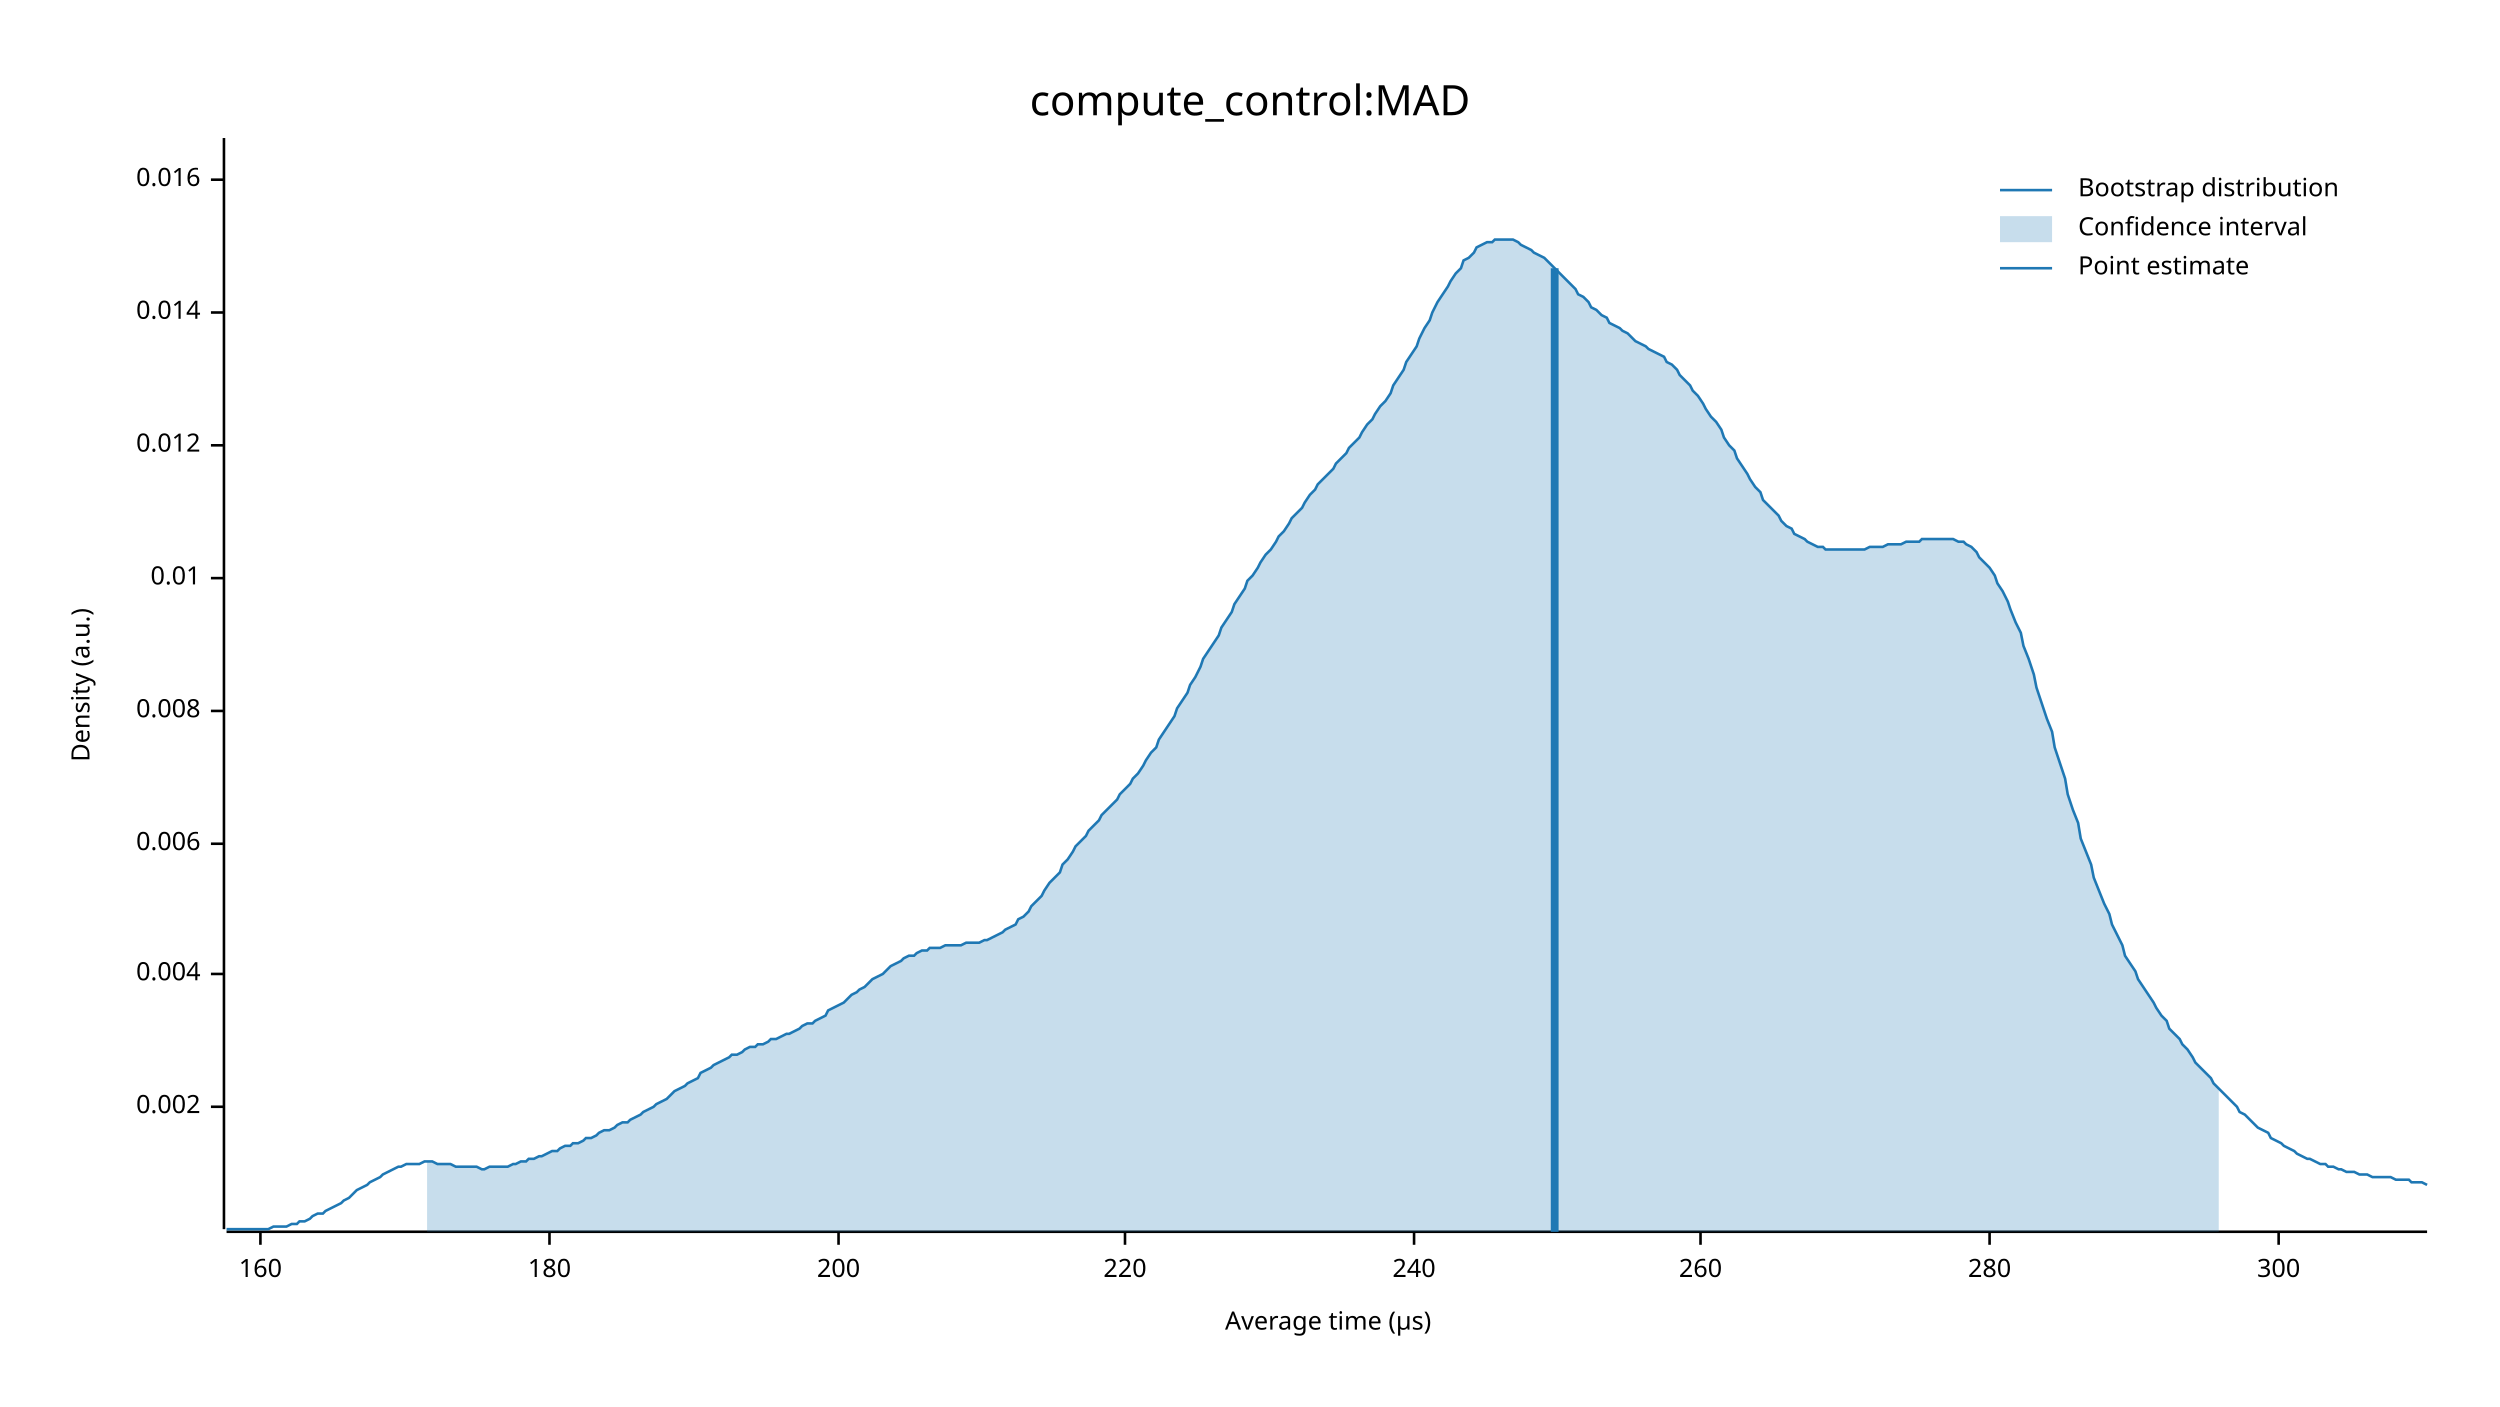
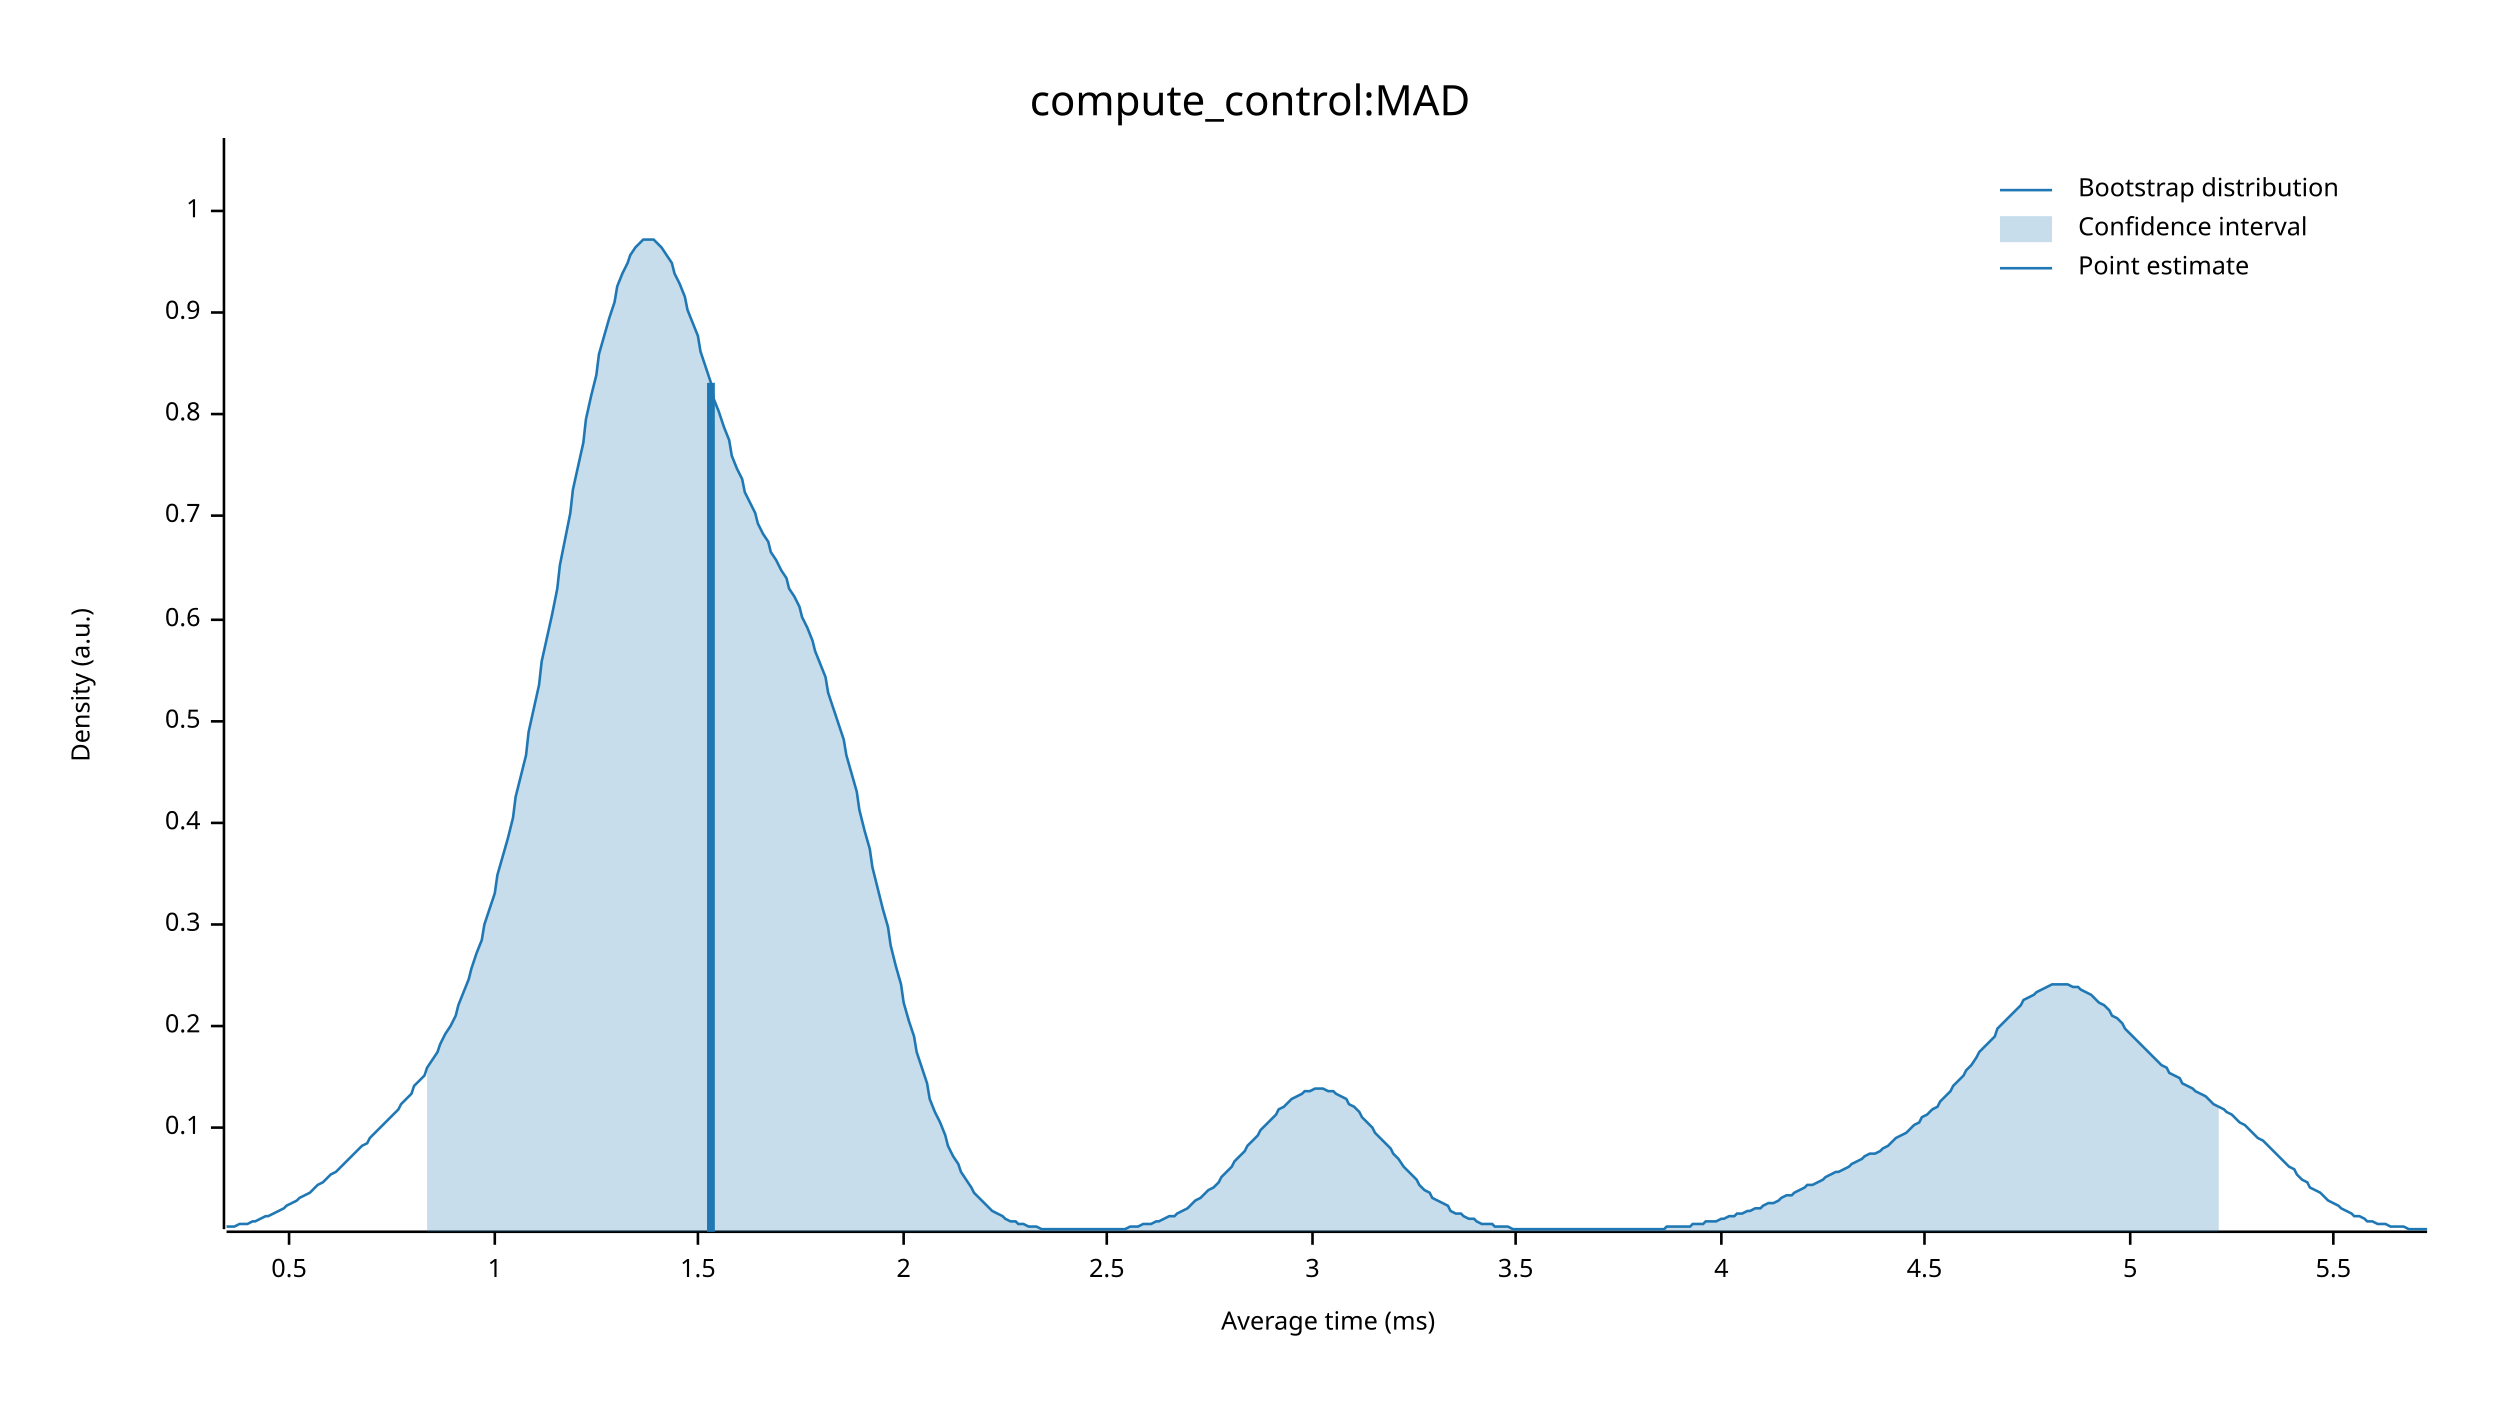
<svg xmlns="http://www.w3.org/2000/svg" width="960" height="540" viewBox="0 0 960 540">
  <text x="480" y="32" dy="0.76em" text-anchor="middle" font-family="sans-serif" font-size="16.129" opacity="1" fill="#000000">
compute_control:MAD
</text>
  <text x="27" y="263" dy="0.76em" text-anchor="middle" font-family="sans-serif" font-size="9.677" opacity="1" fill="#000000" transform="rotate(270, 27, 263)">
Density (a.u.)
</text>
  <text x="510" y="513" dy="-0.5ex" text-anchor="middle" font-family="sans-serif" font-size="9.677" opacity="1" fill="#000000">
- Average time (µs)
+ Average time (ms)
</text>
  <polyline fill="none" opacity="1" stroke="#000000" stroke-width="1" points="86,53 86,472 " />
-   <text x="77" y="425" dy="0.5ex" text-anchor="end" font-family="sans-serif" font-size="9.677" opacity="1" fill="#000000">
- 0.002
+   <text x="77" y="433" dy="0.5ex" text-anchor="end" font-family="sans-serif" font-size="9.677" opacity="1" fill="#000000">
+ 0.1
</text>
-   <polyline fill="none" opacity="1" stroke="#000000" stroke-width="1" points="81,425 86,425 " />
-   <text x="77" y="374" dy="0.5ex" text-anchor="end" font-family="sans-serif" font-size="9.677" opacity="1" fill="#000000">
- 0.004
+   <polyline fill="none" opacity="1" stroke="#000000" stroke-width="1" points="81,433 86,433 " />
+   <text x="77" y="394" dy="0.5ex" text-anchor="end" font-family="sans-serif" font-size="9.677" opacity="1" fill="#000000">
+ 0.2
</text>
-   <polyline fill="none" opacity="1" stroke="#000000" stroke-width="1" points="81,374 86,374 " />
-   <text x="77" y="324" dy="0.5ex" text-anchor="end" font-family="sans-serif" font-size="9.677" opacity="1" fill="#000000">
- 0.006
+   <polyline fill="none" opacity="1" stroke="#000000" stroke-width="1" points="81,394 86,394 " />
+   <text x="77" y="355" dy="0.5ex" text-anchor="end" font-family="sans-serif" font-size="9.677" opacity="1" fill="#000000">
+ 0.3
</text>
-   <polyline fill="none" opacity="1" stroke="#000000" stroke-width="1" points="81,324 86,324 " />
-   <text x="77" y="273" dy="0.5ex" text-anchor="end" font-family="sans-serif" font-size="9.677" opacity="1" fill="#000000">
- 0.008
+   <polyline fill="none" opacity="1" stroke="#000000" stroke-width="1" points="81,355 86,355 " />
+   <text x="77" y="316" dy="0.5ex" text-anchor="end" font-family="sans-serif" font-size="9.677" opacity="1" fill="#000000">
+ 0.4
</text>
-   <polyline fill="none" opacity="1" stroke="#000000" stroke-width="1" points="81,273 86,273 " />
-   <text x="77" y="222" dy="0.5ex" text-anchor="end" font-family="sans-serif" font-size="9.677" opacity="1" fill="#000000">
- 0.01
+   <polyline fill="none" opacity="1" stroke="#000000" stroke-width="1" points="81,316 86,316 " />
+   <text x="77" y="277" dy="0.5ex" text-anchor="end" font-family="sans-serif" font-size="9.677" opacity="1" fill="#000000">
+ 0.5
</text>
-   <polyline fill="none" opacity="1" stroke="#000000" stroke-width="1" points="81,222 86,222 " />
-   <text x="77" y="171" dy="0.5ex" text-anchor="end" font-family="sans-serif" font-size="9.677" opacity="1" fill="#000000">
- 0.012
+   <polyline fill="none" opacity="1" stroke="#000000" stroke-width="1" points="81,277 86,277 " />
+   <text x="77" y="238" dy="0.5ex" text-anchor="end" font-family="sans-serif" font-size="9.677" opacity="1" fill="#000000">
+ 0.6
</text>
-   <polyline fill="none" opacity="1" stroke="#000000" stroke-width="1" points="81,171 86,171 " />
+   <polyline fill="none" opacity="1" stroke="#000000" stroke-width="1" points="81,238 86,238 " />
+   <text x="77" y="198" dy="0.5ex" text-anchor="end" font-family="sans-serif" font-size="9.677" opacity="1" fill="#000000">
+ 0.7
+ </text>
+   <polyline fill="none" opacity="1" stroke="#000000" stroke-width="1" points="81,198 86,198 " />
+   <text x="77" y="159" dy="0.5ex" text-anchor="end" font-family="sans-serif" font-size="9.677" opacity="1" fill="#000000">
+ 0.8
+ </text>
+   <polyline fill="none" opacity="1" stroke="#000000" stroke-width="1" points="81,159 86,159 " />
  <text x="77" y="120" dy="0.5ex" text-anchor="end" font-family="sans-serif" font-size="9.677" opacity="1" fill="#000000">
- 0.014
+ 0.9
</text>
  <polyline fill="none" opacity="1" stroke="#000000" stroke-width="1" points="81,120 86,120 " />
-   <text x="77" y="69" dy="0.5ex" text-anchor="end" font-family="sans-serif" font-size="9.677" opacity="1" fill="#000000">
- 0.016
+   <text x="77" y="81" dy="0.5ex" text-anchor="end" font-family="sans-serif" font-size="9.677" opacity="1" fill="#000000">
+ 1
</text>
-   <polyline fill="none" opacity="1" stroke="#000000" stroke-width="1" points="81,69 86,69 " />
+   <polyline fill="none" opacity="1" stroke="#000000" stroke-width="1" points="81,81 86,81 " />
  <polyline fill="none" opacity="1" stroke="#000000" stroke-width="1" points="87,473 932,473 " />
-   <text x="100" y="483" dy="0.76em" text-anchor="middle" font-family="sans-serif" font-size="9.677" opacity="1" fill="#000000">
- 160
+   <text x="111" y="483" dy="0.76em" text-anchor="middle" font-family="sans-serif" font-size="9.677" opacity="1" fill="#000000">
+ 0.5
</text>
-   <polyline fill="none" opacity="1" stroke="#000000" stroke-width="1" points="100,473 100,478 " />
-   <text x="211" y="483" dy="0.76em" text-anchor="middle" font-family="sans-serif" font-size="9.677" opacity="1" fill="#000000">
- 180
+   <polyline fill="none" opacity="1" stroke="#000000" stroke-width="1" points="111,473 111,478 " />
+   <text x="190" y="483" dy="0.76em" text-anchor="middle" font-family="sans-serif" font-size="9.677" opacity="1" fill="#000000">
+ 1
</text>
-   <polyline fill="none" opacity="1" stroke="#000000" stroke-width="1" points="211,473 211,478 " />
-   <text x="322" y="483" dy="0.76em" text-anchor="middle" font-family="sans-serif" font-size="9.677" opacity="1" fill="#000000">
- 200
+   <polyline fill="none" opacity="1" stroke="#000000" stroke-width="1" points="190,473 190,478 " />
+   <text x="268" y="483" dy="0.76em" text-anchor="middle" font-family="sans-serif" font-size="9.677" opacity="1" fill="#000000">
+ 1.5
</text>
-   <polyline fill="none" opacity="1" stroke="#000000" stroke-width="1" points="322,473 322,478 " />
-   <text x="432" y="483" dy="0.76em" text-anchor="middle" font-family="sans-serif" font-size="9.677" opacity="1" fill="#000000">
- 220
+   <polyline fill="none" opacity="1" stroke="#000000" stroke-width="1" points="268,473 268,478 " />
+   <text x="347" y="483" dy="0.76em" text-anchor="middle" font-family="sans-serif" font-size="9.677" opacity="1" fill="#000000">
+ 2
</text>
-   <polyline fill="none" opacity="1" stroke="#000000" stroke-width="1" points="432,473 432,478 " />
-   <text x="543" y="483" dy="0.76em" text-anchor="middle" font-family="sans-serif" font-size="9.677" opacity="1" fill="#000000">
- 240
+   <polyline fill="none" opacity="1" stroke="#000000" stroke-width="1" points="347,473 347,478 " />
+   <text x="425" y="483" dy="0.76em" text-anchor="middle" font-family="sans-serif" font-size="9.677" opacity="1" fill="#000000">
+ 2.5
</text>
-   <polyline fill="none" opacity="1" stroke="#000000" stroke-width="1" points="543,473 543,478 " />
-   <text x="653" y="483" dy="0.76em" text-anchor="middle" font-family="sans-serif" font-size="9.677" opacity="1" fill="#000000">
- 260
+   <polyline fill="none" opacity="1" stroke="#000000" stroke-width="1" points="425,473 425,478 " />
+   <text x="504" y="483" dy="0.76em" text-anchor="middle" font-family="sans-serif" font-size="9.677" opacity="1" fill="#000000">
+ 3
</text>
-   <polyline fill="none" opacity="1" stroke="#000000" stroke-width="1" points="653,473 653,478 " />
-   <text x="764" y="483" dy="0.76em" text-anchor="middle" font-family="sans-serif" font-size="9.677" opacity="1" fill="#000000">
- 280
+   <polyline fill="none" opacity="1" stroke="#000000" stroke-width="1" points="504,473 504,478 " />
+   <text x="582" y="483" dy="0.76em" text-anchor="middle" font-family="sans-serif" font-size="9.677" opacity="1" fill="#000000">
+ 3.5
</text>
-   <polyline fill="none" opacity="1" stroke="#000000" stroke-width="1" points="764,473 764,478 " />
-   <text x="875" y="483" dy="0.76em" text-anchor="middle" font-family="sans-serif" font-size="9.677" opacity="1" fill="#000000">
- 300
+   <polyline fill="none" opacity="1" stroke="#000000" stroke-width="1" points="582,473 582,478 " />
+   <text x="661" y="483" dy="0.76em" text-anchor="middle" font-family="sans-serif" font-size="9.677" opacity="1" fill="#000000">
+ 4
</text>
-   <polyline fill="none" opacity="1" stroke="#000000" stroke-width="1" points="875,473 875,478 " />
-   <polyline fill="none" opacity="1" stroke="#1F78B4" stroke-width="1" points="87,472 88,472 90,472 92,472 93,472 95,472 97,472 98,472 100,472 102,472 103,472 105,471 107,471 109,471 110,471 112,470 114,470 115,469 117,469 119,468 120,467 122,466 124,466 125,465 127,464 129,463 131,462 132,461 134,460 136,458 137,457 139,456 141,455 142,454 144,453 146,452 147,451 149,450 151,449 153,448 154,448 156,447 158,447 159,447 161,447 163,446 164,446 166,446 168,447 169,447 171,447 173,447 175,448 176,448 178,448 180,448 181,448 183,448 185,449 186,449 188,448 190,448 191,448 193,448 195,448 197,447 198,447 200,446 202,446 203,445 205,445 207,444 208,444 210,443 212,442 214,442 215,441 217,440 219,440 220,439 222,439 224,438 225,437 227,437 229,436 230,435 232,434 234,434 236,433 237,432 239,431 241,431 242,430 244,429 246,428 247,427 249,426 251,425 252,424 254,423 256,422 258,420 259,419 261,418 263,417 264,416 266,415 268,414 269,412 271,411 273,410 274,409 276,408 278,407 280,406 281,405 283,405 285,404 286,403 288,402 290,402 291,401 293,401 295,400 296,399 298,399 300,398 302,397 303,397 305,396 307,395 308,394 310,393 312,393 313,392 315,391 317,390 318,388 320,387 322,386 324,385 325,384 327,382 329,381 330,380 332,379 334,377 335,376 337,375 339,374 341,372 342,371 344,370 346,369 347,368 349,367 351,367 352,366 354,365 356,365 357,364 359,364 361,364 363,363 364,363 366,363 368,363 369,363 371,362 373,362 374,362 376,362 378,361 379,361 381,360 383,359 385,358 386,357 388,356 390,355 391,353 393,352 395,350 396,348 398,346 400,344 401,342 403,339 405,337 407,335 408,332 410,330 412,327 413,325 415,323 417,321 418,319 420,317 422,315 423,313 425,311 427,309 429,307 430,305 432,303 434,301 435,299 437,297 439,294 440,292 442,289 444,287 445,284 447,281 449,278 451,275 452,272 454,269 456,266 457,263 459,260 461,256 462,253 464,250 466,247 468,244 469,241 471,238 473,235 474,232 476,229 478,226 479,223 481,221 483,218 484,216 486,213 488,211 490,208 491,206 493,204 495,201 496,199 498,197 500,195 501,193 503,190 505,188 506,186 508,184 510,182 512,180 513,178 515,176 517,174 518,172 520,170 522,168 523,166 525,163 527,161 528,159 530,156 532,154 534,151 535,148 537,145 539,142 540,139 542,136 544,133 545,130 547,126 549,123 550,120 552,116 554,113 556,110 557,108 559,105 561,103 562,100 564,99 566,97 567,95 569,94 571,93 573,93 574,92 576,92 578,92 579,92 581,92 583,93 584,94 586,95 588,96 589,97 591,98 593,99 595,101 596,102 598,104 600,106 601,107 603,109 605,111 606,113 608,114 610,116 611,118 613,119 615,121 617,122 618,124 620,125 622,126 623,127 625,128 627,130 628,131 630,132 632,133 633,134 635,135 637,136 639,137 640,139 642,140 644,142 645,144 647,146 649,148 650,150 652,152 654,155 655,157 657,160 659,162 661,165 662,168 664,171 666,173 667,176 669,179 671,182 672,184 674,187 676,189 677,192 679,194 681,196 683,198 684,200 686,202 688,203 689,205 691,206 693,207 694,208 696,209 698,210 700,210 701,211 703,211 705,211 706,211 708,211 710,211 711,211 713,211 715,211 716,211 718,210 720,210 722,210 723,210 725,209 727,209 728,209 730,209 732,208 733,208 735,208 737,208 738,207 740,207 742,207 744,207 745,207 747,207 749,207 750,207 752,208 754,208 755,209 757,210 759,212 760,214 762,216 764,218 766,221 767,224 769,227 771,231 772,234 774,239 776,243 777,248 779,253 781,259 782,264 784,270 786,276 788,281 789,287 791,293 793,299 794,305 796,311 798,316 799,322 801,327 803,332 804,337 806,342 808,347 810,351 811,355 813,359 815,363 816,367 818,370 820,373 821,376 823,379 825,382 827,385 828,387 830,390 832,392 833,395 835,397 837,399 838,401 840,403 842,406 843,408 845,410 847,412 849,414 850,416 852,418 854,420 855,421 857,423 859,425 860,427 862,428 864,430 865,431 867,433 869,434 871,435 872,437 874,438 876,439 877,440 879,441 881,442 882,443 884,444 886,445 887,445 889,446 891,447 893,447 894,448 896,448 898,449 899,449 901,450 903,450 904,450 906,451 908,451 909,451 911,452 913,452 915,452 916,452 918,452 920,453 921,453 923,453 925,453 926,454 928,454 930,454 932,455 " />
-   <polygon opacity="0.25" fill="#1F78B4" points="164,446 166,446 168,447 169,447 171,447 173,447 175,448 176,448 178,448 180,448 181,448 183,448 185,449 186,449 188,448 190,448 191,448 193,448 195,448 197,447 198,447 200,446 202,446 203,445 205,445 207,444 208,444 210,443 212,442 214,442 215,441 217,440 219,440 220,439 222,439 224,438 225,437 227,437 229,436 230,435 232,434 234,434 236,433 237,432 239,431 241,431 242,430 244,429 246,428 247,427 249,426 251,425 252,424 254,423 256,422 258,420 259,419 261,418 263,417 264,416 266,415 268,414 269,412 271,411 273,410 274,409 276,408 278,407 280,406 281,405 283,405 285,404 286,403 288,402 290,402 291,401 293,401 295,400 296,399 298,399 300,398 302,397 303,397 305,396 307,395 308,394 310,393 312,393 313,392 315,391 317,390 318,388 320,387 322,386 324,385 325,384 327,382 329,381 330,380 332,379 334,377 335,376 337,375 339,374 341,372 342,371 344,370 346,369 347,368 349,367 351,367 352,366 354,365 356,365 357,364 359,364 361,364 363,363 364,363 366,363 368,363 369,363 371,362 373,362 374,362 376,362 378,361 379,361 381,360 383,359 385,358 386,357 388,356 390,355 391,353 393,352 395,350 396,348 398,346 400,344 401,342 403,339 405,337 407,335 408,332 410,330 412,327 413,325 415,323 417,321 418,319 420,317 422,315 423,313 425,311 427,309 429,307 430,305 432,303 434,301 435,299 437,297 439,294 440,292 442,289 444,287 445,284 447,281 449,278 451,275 452,272 454,269 456,266 457,263 459,260 461,256 462,253 464,250 466,247 468,244 469,241 471,238 473,235 474,232 476,229 478,226 479,223 481,221 483,218 484,216 486,213 488,211 490,208 491,206 493,204 495,201 496,199 498,197 500,195 501,193 503,190 505,188 506,186 508,184 510,182 512,180 513,178 515,176 517,174 518,172 520,170 522,168 523,166 525,163 527,161 528,159 530,156 532,154 534,151 535,148 537,145 539,142 540,139 542,136 544,133 545,130 547,126 549,123 550,120 552,116 554,113 556,110 557,108 559,105 561,103 562,100 564,99 566,97 567,95 569,94 571,93 573,93 574,92 576,92 578,92 579,92 581,92 583,93 584,94 586,95 588,96 589,97 591,98 593,99 595,101 596,102 598,104 600,106 601,107 603,109 605,111 606,113 608,114 610,116 611,118 613,119 615,121 617,122 618,124 620,125 622,126 623,127 625,128 627,130 628,131 630,132 632,133 633,134 635,135 637,136 639,137 640,139 642,140 644,142 645,144 647,146 649,148 650,150 652,152 654,155 655,157 657,160 659,162 661,165 662,168 664,171 666,173 667,176 669,179 671,182 672,184 674,187 676,189 677,192 679,194 681,196 683,198 684,200 686,202 688,203 689,205 691,206 693,207 694,208 696,209 698,210 700,210 701,211 703,211 705,211 706,211 708,211 710,211 711,211 713,211 715,211 716,211 718,210 720,210 722,210 723,210 725,209 727,209 728,209 730,209 732,208 733,208 735,208 737,208 738,207 740,207 742,207 744,207 745,207 747,207 749,207 750,207 752,208 754,208 755,209 757,210 759,212 760,214 762,216 764,218 766,221 767,224 769,227 771,231 772,234 774,239 776,243 777,248 779,253 781,259 782,264 784,270 786,276 788,281 789,287 791,293 793,299 794,305 796,311 798,316 799,322 801,327 803,332 804,337 806,342 808,347 810,351 811,355 813,359 815,363 816,367 818,370 820,373 821,376 823,379 825,382 827,385 828,387 830,390 832,392 833,395 835,397 837,399 838,401 840,403 842,406 843,408 845,410 847,412 849,414 850,416 852,418 852,473 164,473 " />
-   <polyline fill="none" opacity="1" stroke="#1F78B4" stroke-width="3" points="597,473 597,103 " />
+   <polyline fill="none" opacity="1" stroke="#000000" stroke-width="1" points="661,473 661,478 " />
+   <text x="739" y="483" dy="0.76em" text-anchor="middle" font-family="sans-serif" font-size="9.677" opacity="1" fill="#000000">
+ 4.5
+ </text>
+   <polyline fill="none" opacity="1" stroke="#000000" stroke-width="1" points="739,473 739,478 " />
+   <text x="818" y="483" dy="0.76em" text-anchor="middle" font-family="sans-serif" font-size="9.677" opacity="1" fill="#000000">
+ 5
+ </text>
+   <polyline fill="none" opacity="1" stroke="#000000" stroke-width="1" points="818,473 818,478 " />
+   <text x="896" y="483" dy="0.76em" text-anchor="middle" font-family="sans-serif" font-size="9.677" opacity="1" fill="#000000">
+ 5.5
+ </text>
+   <polyline fill="none" opacity="1" stroke="#000000" stroke-width="1" points="896,473 896,478 " />
+   <polyline fill="none" opacity="1" stroke="#1F78B4" stroke-width="1" points="87,471 88,471 90,471 92,470 93,470 95,470 97,469 98,469 100,468 102,467 103,467 105,466 107,465 109,464 110,463 112,462 114,461 115,460 117,459 119,458 120,457 122,455 124,454 125,453 127,451 129,450 131,448 132,447 134,445 136,443 137,442 139,440 141,439 142,437 144,435 146,433 147,432 149,430 151,428 153,426 154,424 156,422 158,420 159,417 161,415 163,413 164,410 166,407 168,404 169,401 171,397 173,394 175,390 176,386 178,381 180,376 181,372 183,366 185,361 186,355 188,349 190,343 191,336 193,329 195,322 197,314 198,306 200,298 202,290 203,281 205,272 207,263 208,254 210,245 212,236 214,226 215,217 217,207 219,197 220,188 222,179 224,170 225,161 227,152 229,144 230,136 232,129 234,122 236,116 237,110 239,105 241,101 242,98 244,95 246,93 247,92 249,92 251,92 252,93 254,95 256,98 258,101 259,105 261,109 263,114 264,119 266,124 268,129 269,135 271,141 273,147 274,153 276,158 278,164 280,169 281,175 283,180 285,184 286,189 288,193 290,197 291,201 293,205 295,208 296,212 298,215 300,219 302,222 303,226 305,229 307,233 308,237 310,241 312,246 313,250 315,255 317,260 318,266 320,272 322,278 324,284 325,290 327,297 329,304 330,311 332,319 334,326 335,333 337,341 339,349 341,356 342,363 344,371 346,378 347,385 349,392 351,398 352,404 354,410 356,416 357,422 359,427 361,431 363,436 364,440 366,444 368,447 369,450 371,453 373,456 374,458 376,460 378,462 379,463 381,465 383,466 385,467 386,468 388,469 390,469 391,470 393,470 395,471 396,471 398,471 400,472 401,472 403,472 405,472 407,472 408,472 410,472 412,472 413,472 415,472 417,472 418,472 420,472 422,472 423,472 425,472 427,472 429,472 430,472 432,472 434,471 435,471 437,471 439,470 440,470 442,470 444,469 445,469 447,468 449,467 451,467 452,466 454,465 456,464 457,463 459,461 461,460 462,459 464,457 466,456 468,454 469,452 471,450 473,448 474,446 476,444 478,442 479,440 481,438 483,436 484,434 486,432 488,430 490,428 491,426 493,425 495,423 496,422 498,421 500,420 501,419 503,419 505,418 506,418 508,418 510,419 512,419 513,420 515,421 517,422 518,424 520,425 522,427 523,429 525,431 527,433 528,435 530,437 532,439 534,441 535,443 537,445 539,448 540,449 542,451 544,453 545,455 547,457 549,458 550,460 552,461 554,462 556,463 557,465 559,466 561,466 562,467 564,468 566,468 567,469 569,470 571,470 573,470 574,471 576,471 578,471 579,471 581,472 583,472 584,472 586,472 588,472 589,472 591,472 593,472 595,472 596,472 598,472 600,472 601,472 603,472 605,472 606,472 608,472 610,472 611,472 613,472 615,472 617,472 618,472 620,472 622,472 623,472 625,472 627,472 628,472 630,472 632,472 633,472 635,472 637,472 639,472 640,471 642,471 644,471 645,471 647,471 649,471 650,470 652,470 654,470 655,469 657,469 659,469 661,468 662,468 664,467 666,467 667,466 669,466 671,465 672,465 674,464 676,464 677,463 679,462 681,462 683,461 684,460 686,459 688,459 689,458 691,457 693,456 694,455 696,455 698,454 700,453 701,452 703,451 705,450 706,450 708,449 710,448 711,447 713,446 715,445 716,444 718,443 720,443 722,442 723,441 725,440 727,438 728,437 730,436 732,435 733,434 735,432 737,431 738,429 740,428 742,426 744,425 745,423 747,421 749,419 750,417 752,415 754,413 755,411 757,409 759,406 760,404 762,402 764,400 766,398 767,395 769,393 771,391 772,390 774,388 776,386 777,384 779,383 781,382 782,381 784,380 786,379 788,378 789,378 791,378 793,378 794,378 796,379 798,379 799,380 801,381 803,382 804,383 806,385 808,386 810,388 811,390 813,391 815,393 816,395 818,397 820,399 821,400 823,402 825,404 827,406 828,407 830,409 832,410 833,412 835,413 837,414 838,416 840,417 842,418 843,419 845,420 847,421 849,423 850,424 852,425 854,426 855,427 857,428 859,430 860,431 862,432 864,434 865,435 867,437 869,438 871,440 872,441 874,443 876,445 877,446 879,448 881,449 882,451 884,453 886,454 887,456 889,457 891,458 893,460 894,461 896,462 898,463 899,464 901,465 903,466 904,467 906,467 908,468 909,469 911,469 913,470 915,470 916,470 918,471 920,471 921,471 923,471 925,472 926,472 928,472 930,472 932,472 " />
+   <polygon opacity="0.25" fill="#1F78B4" points="164,410 166,407 168,404 169,401 171,397 173,394 175,390 176,386 178,381 180,376 181,372 183,366 185,361 186,355 188,349 190,343 191,336 193,329 195,322 197,314 198,306 200,298 202,290 203,281 205,272 207,263 208,254 210,245 212,236 214,226 215,217 217,207 219,197 220,188 222,179 224,170 225,161 227,152 229,144 230,136 232,129 234,122 236,116 237,110 239,105 241,101 242,98 244,95 246,93 247,92 249,92 251,92 252,93 254,95 256,98 258,101 259,105 261,109 263,114 264,119 266,124 268,129 269,135 271,141 273,147 274,153 276,158 278,164 280,169 281,175 283,180 285,184 286,189 288,193 290,197 291,201 293,205 295,208 296,212 298,215 300,219 302,222 303,226 305,229 307,233 308,237 310,241 312,246 313,250 315,255 317,260 318,266 320,272 322,278 324,284 325,290 327,297 329,304 330,311 332,319 334,326 335,333 337,341 339,349 341,356 342,363 344,371 346,378 347,385 349,392 351,398 352,404 354,410 356,416 357,422 359,427 361,431 363,436 364,440 366,444 368,447 369,450 371,453 373,456 374,458 376,460 378,462 379,463 381,465 383,466 385,467 386,468 388,469 390,469 391,470 393,470 395,471 396,471 398,471 400,472 401,472 403,472 405,472 407,472 408,472 410,472 412,472 413,472 415,472 417,472 418,472 420,472 422,472 423,472 425,472 427,472 429,472 430,472 432,472 434,471 435,471 437,471 439,470 440,470 442,470 444,469 445,469 447,468 449,467 451,467 452,466 454,465 456,464 457,463 459,461 461,460 462,459 464,457 466,456 468,454 469,452 471,450 473,448 474,446 476,444 478,442 479,440 481,438 483,436 484,434 486,432 488,430 490,428 491,426 493,425 495,423 496,422 498,421 500,420 501,419 503,419 505,418 506,418 508,418 510,419 512,419 513,420 515,421 517,422 518,424 520,425 522,427 523,429 525,431 527,433 528,435 530,437 532,439 534,441 535,443 537,445 539,448 540,449 542,451 544,453 545,455 547,457 549,458 550,460 552,461 554,462 556,463 557,465 559,466 561,466 562,467 564,468 566,468 567,469 569,470 571,470 573,470 574,471 576,471 578,471 579,471 581,472 583,472 584,472 586,472 588,472 589,472 591,472 593,472 595,472 596,472 598,472 600,472 601,472 603,472 605,472 606,472 608,472 610,472 611,472 613,472 615,472 617,472 618,472 620,472 622,472 623,472 625,472 627,472 628,472 630,472 632,472 633,472 635,472 637,472 639,472 640,471 642,471 644,471 645,471 647,471 649,471 650,470 652,470 654,470 655,469 657,469 659,469 661,468 662,468 664,467 666,467 667,466 669,466 671,465 672,465 674,464 676,464 677,463 679,462 681,462 683,461 684,460 686,459 688,459 689,458 691,457 693,456 694,455 696,455 698,454 700,453 701,452 703,451 705,450 706,450 708,449 710,448 711,447 713,446 715,445 716,444 718,443 720,443 722,442 723,441 725,440 727,438 728,437 730,436 732,435 733,434 735,432 737,431 738,429 740,428 742,426 744,425 745,423 747,421 749,419 750,417 752,415 754,413 755,411 757,409 759,406 760,404 762,402 764,400 766,398 767,395 769,393 771,391 772,390 774,388 776,386 777,384 779,383 781,382 782,381 784,380 786,379 788,378 789,378 791,378 793,378 794,378 796,379 798,379 799,380 801,381 803,382 804,383 806,385 808,386 810,388 811,390 813,391 815,393 816,395 818,397 820,399 821,400 823,402 825,404 827,406 828,407 830,409 832,410 833,412 835,413 837,414 838,416 840,417 842,418 843,419 845,420 847,421 849,423 850,424 852,425 852,473 164,473 " />
+   <polyline fill="none" opacity="1" stroke="#1F78B4" stroke-width="3" points="273,473 273,147 " />
  <text x="798" y="68" dy="0.76em" text-anchor="start" font-family="sans-serif" font-size="9.677" opacity="1" fill="#000000">
Bootstrap distribution
</text>
  <text x="798" y="83" dy="0.76em" text-anchor="start" font-family="sans-serif" font-size="9.677" opacity="1" fill="#000000">
Confidence interval
</text>
  <text x="798" y="98" dy="0.76em" text-anchor="start" font-family="sans-serif" font-size="9.677" opacity="1" fill="#000000">
Point estimate
</text>
  <polyline fill="none" opacity="1" stroke="#1F78B4" stroke-width="1" points="768,73 788,73 " />
  <rect x="768" y="83" width="20" height="10" opacity="0.25" fill="#1F78B4" stroke="none" />
  <polyline fill="none" opacity="1" stroke="#1F78B4" stroke-width="1" points="768,103 788,103 " />
</svg>
